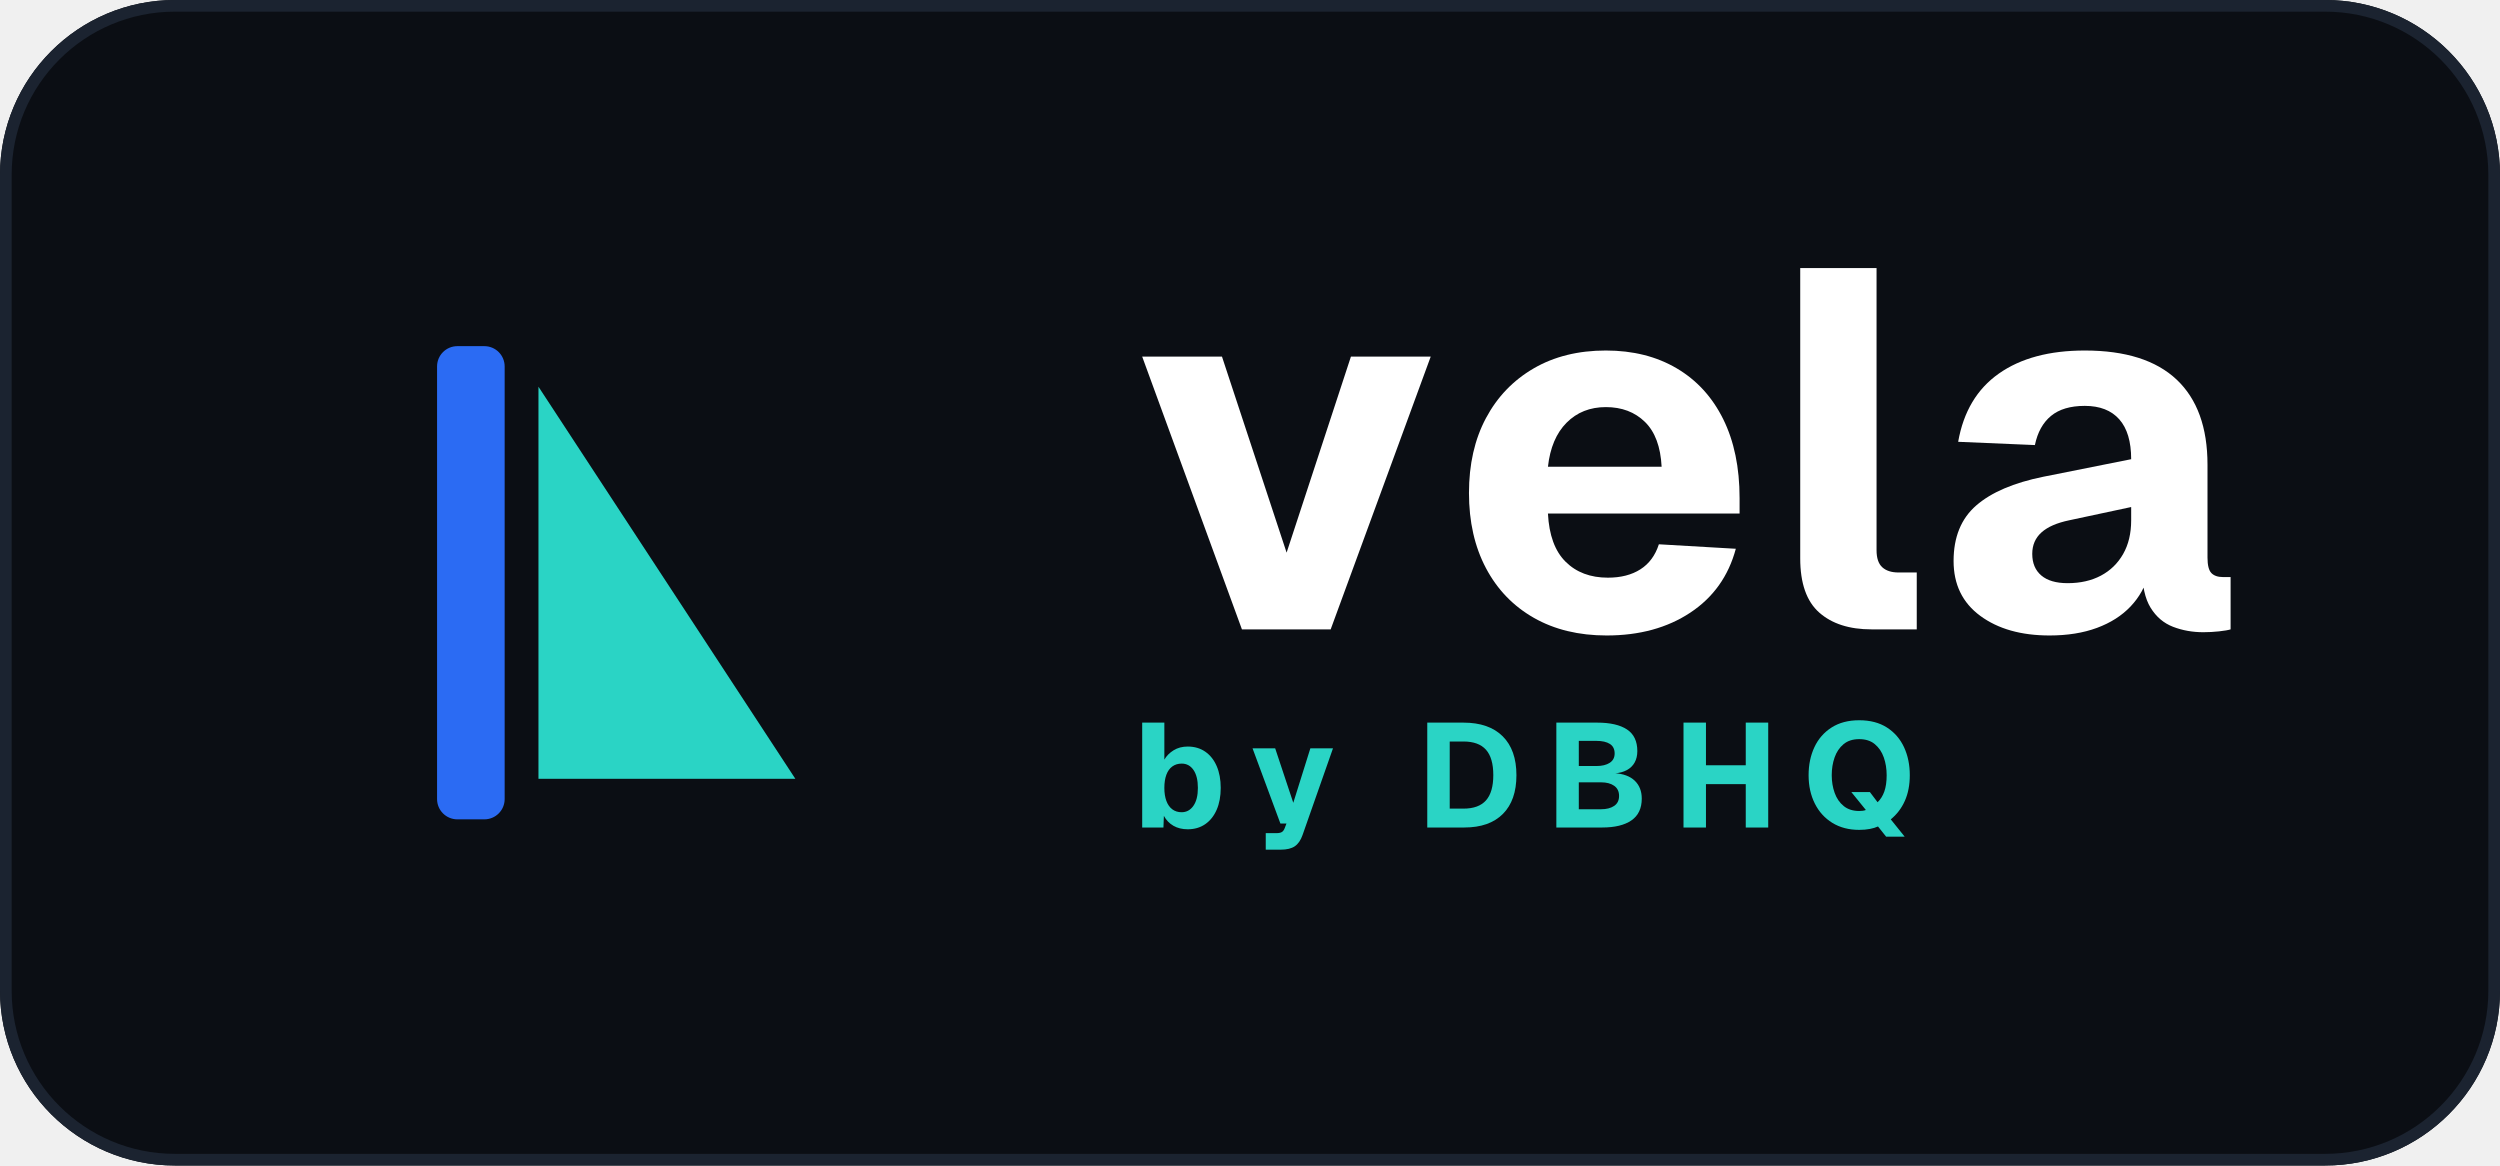
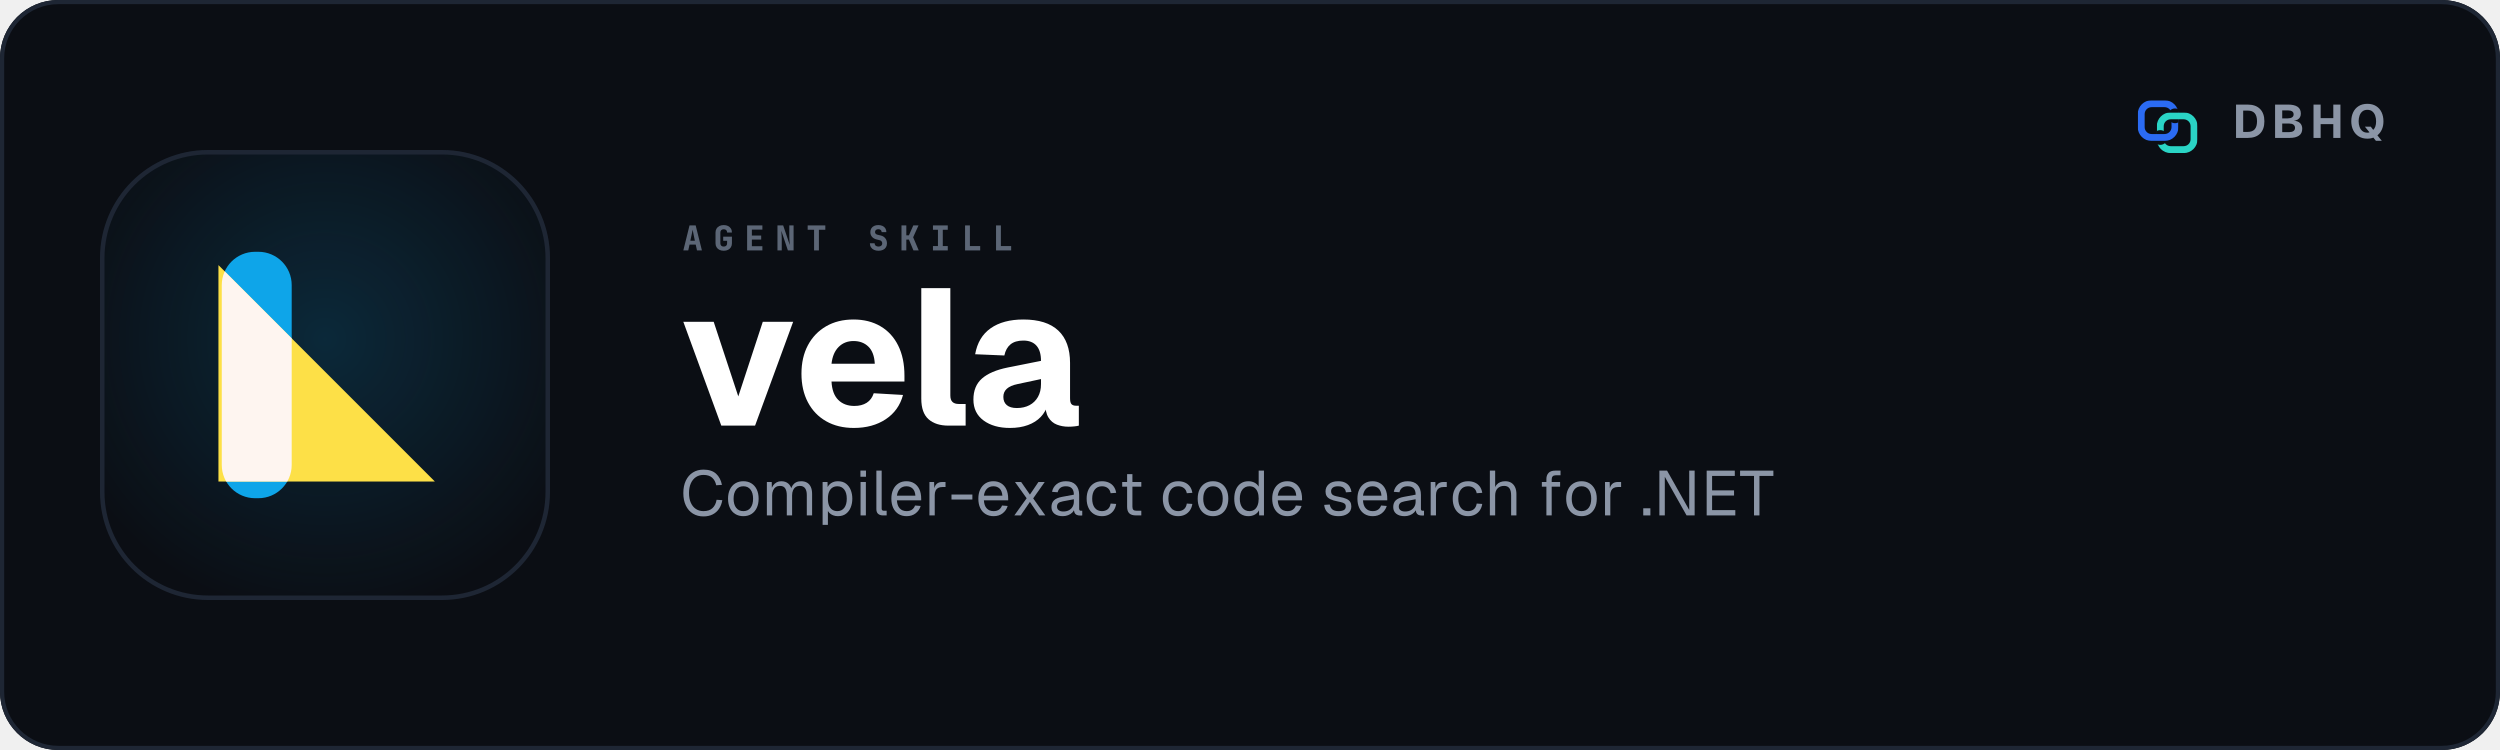
- <svg xmlns="http://www.w3.org/2000/svg" width="429" height="200" viewBox="0 0 429 200">
-   <rect width="429" height="200" rx="30" fill="#0B0E14" />
-   <rect x="1" y="1" width="427" height="198" rx="29" fill="none" stroke="#1B2330" stroke-width="2" />
-   <g transform="translate(46,42.0) scale(0.58)">
-     <rect x="50" y="30" width="20" height="140" rx="6" fill="#2B6BF3" />
-     <path d="M80,42 L80,158 L156,158 Z" fill="#2AD4C5" />
-   </g>
-   <g transform="translate(196,108)">
-     <g fill="#FFFFFF" transform="translate(-1.816,0) scale(0.08732,-0.08732)">
+ <svg xmlns="http://www.w3.org/2000/svg" viewBox="0 0 1200 360" width="1200" height="360">
+   <path d="M28,0 H1172 A28,28 0 0 1 1200,28 V332 A28,28 0 0 1 1172,360 H28 A28,28 0 0 1 0,332 V28 A28,28 0 0 1 28,0 Z" fill="#0B0E14" />
+   <path d="M28,1 H1172 A27,27 0 0 1 1199,28 V332 A27,27 0 0 1 1172,359 H28 A27,27 0 0 1 1,332 V28 A27,27 0 0 1 28,1 Z" fill="none" stroke="#1E2634" stroke-width="2" />
+   <g transform="translate(48,72.0) scale(1.08)">
+     <defs>
+       <radialGradient id="bloom-5774" cx="0.5" cy="0.42" r="0.62">
+         <stop offset="0" stop-color="#0EA5E9" stop-opacity="0.174" />
+         <stop offset="1" stop-color="#0EA5E9" stop-opacity="0" />
+       </radialGradient>
+     </defs>
+     <path d="M48,0 H152 A48,48 0 0 1 200,48 V152 A48,48 0 0 1 152,200 H48 A48,48 0 0 1 0,152 V48 A48,48 0 0 1 48,0 Z" fill="#0B0E14" />
+     <path d="M48,0 H152 A48,48 0 0 1 200,48 V152 A48,48 0 0 1 152,200 H48 A48,48 0 0 1 0,152 V48 A48,48 0 0 1 48,0 Z" fill="url(#bloom-5774)" />
+     <path d="M48,1 H152 A47,47 0 0 1 199,48 V152 A47,47 0 0 1 152,199 H48 A47,47 0 0 1 1,152 V48 A47,47 0 0 1 48,1 Z" fill="none" stroke="#1E2634" stroke-width="2" />
+     <g transform="translate(26.0,26.0) scale(0.74)">
+       <defs>
+         <clipPath id="clip-5774">
+           <path d="M58,26 H60 A20,20 0 0 1 80,46 V154 A20,20 0 0 1 60,174 H58 A20,20 0 0 1 38,154 V46 A20,20 0 0 1 58,26 Z" fill="#000" />
+         </clipPath>
+       </defs>
+       <g>
+         <path d="M58,26 H60 A20,20 0 0 1 80,46 V154 A20,20 0 0 1 60,174 H58 A20,20 0 0 1 38,154 V46 A20,20 0 0 1 58,26 Z" fill="#0EA5E9" />
+       </g>
+       <path d="M36,34 L36,164 L166,164 Z" fill="#FDE047" />
+       <g clip-path="url(#clip-5774)">
+         <path d="M36,34 L36,164 L166,164 Z" fill="#FEF5F0" />
+       </g>
+     </g>
+   </g>
+   <g transform="translate(328,120.2)">
+     <g fill="#5C6676" transform="translate(-0.473,0) scale(0.01644,-0.01644)">
+       <g transform="translate(0.00,0)">
+         <path d="M28.766 0 209.423 730H389.029L571.234 0H427.573L390.615 169.368H209.535L172.577 0ZM233.481 282.74H365.67L327.506 466.122Q319.151 508.038 311.425 546.367Q303.699 584.695 300 604.49Q296.301 584.695 289.425 546.791Q282.548 508.887 273.343 467.122Z" />
+       </g>
+       <g transform="translate(904.17,0)">
+         <path d="M304.425 -10Q232.054 -10 178.034 17.123Q124.013 44.247 94.115 93.446Q64.218 142.644 64.218 208.494V521.506Q64.218 588.356 94.115 637.054Q124.013 685.753 178.034 712.877Q232.054 740 304.425 740Q376.795 740 430.316 712.801Q483.837 685.603 513.659 637.096Q543.481 588.59 543.481 521.506H402.519Q402.519 568.218 376.656 592.799Q350.793 617.381 303.842 617.381Q256.891 617.381 231.035 592.702Q205.18 568.023 205.18 521.657V208.494Q205.18 162.697 231.035 137.583Q256.891 112.468 303.842 112.468Q350.793 112.468 376.656 137.583Q402.519 162.697 402.519 208.494V281.314H288.494V401.535H543.481V208.494Q543.481 142.442 513.659 93.42Q483.837 44.397 430.316 17.199Q376.795 -10 304.425 -10Z" />
+       </g>
+       <g transform="translate(1808.33,0)">
+         <path d="M83.013 0V730H528.494V607.23H221.276V433.891H493.494V316.519H221.276V122.77H528.494V0Z" />
+       </g>
+       <g transform="translate(2712.50,0)">
+         <path d="M64.519 0V730H231.234L425.356 155.962Q422.506 191.154 418.732 237.847Q414.958 284.539 412.609 331.834Q410.26 379.129 410.26 413.43V730H535.481V0H368.766L176.494 574.038Q179.343 543.243 182.192 500.373Q185.042 457.503 187.391 413.181Q189.74 368.858 189.74 333.557V0Z" />
+       </g>
+       <g transform="translate(3616.67,0)">
+         <path d="M229.519 0V602.984H42.26V730H557.74V602.984H370.481V0Z" />
+       </g>
+       <g transform="translate(4520.83,0)">
+         <path d="" />
+       </g>
+       <g transform="translate(5425.00,0)">
+         <path d="M302.301 -10Q226.356 -10 169.609 16.699Q112.862 43.397 81.814 92.596Q50.766 141.795 50.766 208.494H188.33Q188.33 164.481 219.261 138.475Q250.192 112.468 302.301 112.468Q353.26 112.468 382.191 137.851Q411.122 163.234 411.122 205.096Q411.122 238.054 392.293 263.76Q373.465 289.465 337.109 298.067L244.795 320.573Q161.356 340.573 112.513 397.17Q63.67 453.766 63.67 532.26Q63.67 596.205 91.793 642.753Q119.917 689.301 172.437 714.651Q224.958 740 296.151 740Q368.343 740 420.939 714.651Q473.535 689.301 502.659 642.828Q531.782 596.356 531.782 533.41H394.218Q394.218 573.218 367.862 596.224Q341.506 619.23 296.151 619.23Q251.644 619.23 226.289 596.649Q200.933 574.067 200.933 536.808Q200.933 506.151 219.46 486.569Q237.987 466.987 271.891 458.535L367.205 435.878Q451.247 416.728 500.24 354.433Q549.234 292.138 549.234 205.096Q549.234 140.247 519.186 91.548Q489.138 42.849 433.542 16.425Q377.946 -10 302.301 -10Z" />
+       </g>
+       <g transform="translate(6329.17,0)">
+         <path d="M69.067 0V730H210.029V439.782H285.753L413.779 730H566.138L409.77 383.946L572.74 0H417.929L286.151 316.615H210.029V0Z" />
+       </g>
+       <g transform="translate(7233.33,0)">
+         <path d="M83.766 0V127.016H229.368V602.984H83.766V730H516.234V602.984H370.632V127.016H516.234V0Z" />
+       </g>
+       <g transform="translate(8137.50,0)">
+         <path d="M117.26 0V730H258.221V127.016H558.494V0Z" />
+       </g>
+       <g transform="translate(9041.67,0)">
+         <path d="M117.26 0V730H258.221V127.016H558.494V0Z" />
+       </g>
+     </g>
+   </g>
+   <g transform="translate(328,204.3)">
+     <g fill="#FFFFFF" transform="translate(-1.934,0) scale(0.09296,-0.09296)">
      <g transform="translate(0.00,0)">
        <path d="M216.8 0 20.8 536H177.597L304.599 150.797L431 536H587.797L391.197 0Z" />
      </g>
-       <g transform="translate(626.18,0)">
+       <g transform="translate(593.94,0)">
        <path d="M307.399 -12Q225.199 -12 164.4 22.6Q103.6 57.2 70.2 120.3Q36.8 183.4 36.8 268Q36.8 352.6 70.2 415.2Q103.6 477.8 164 512.9Q224.399 548 305.799 548Q385.599 548 444.898 513.1Q504.198 478.2 536.398 413.2Q568.598 348.2 568.598 258V227.6H191.998Q195.198 164.2 226.698 132.899Q258.198 101.599 309.799 101.599Q348 101.599 373.7 117.999Q399.4 134.399 410 167.2L561.198 158.4Q539.598 77.8 471.798 32.9Q403.999 -12 307.399 -12ZM191.998 319.6H415.4Q412.4 378.6 382.6 407.701Q352.8 436.801 305.799 436.801Q259.198 436.801 228.698 406.201Q198.198 375.6 191.998 319.6Z" />
      </g>
-       <g transform="translate(1248.35,0)">
+       <g transform="translate(1183.88,0)">
        <path d="M205.599 0Q140.4 0 103 33Q65.601 65.999 65.601 139.598V710H215.598V155.598Q215.598 132.398 226.798 122.098Q237.998 111.798 258.797 111.798H294.598V0Z" />
      </g>
-       <g transform="translate(1578.53,0)">
+       <g transform="translate(1481.82,0)">
        <path d="M225.4 -12Q141.6 -12 89.2 26.6Q36.8 65.2 36.8 134.4Q36.8 204.8 81.3 243.5Q125.8 282.2 213.4 300L385.801 334.4Q385.801 386.4 362.4 412.801Q339 439.201 294.599 439.201Q252.199 439.201 228.298 419.501Q204.398 399.801 196.598 362.2L45.8 368.6Q61.4 457.4 125.8 502.7Q190.2 548 294.599 548Q414.598 548 475.198 490.8Q535.798 433.6 535.798 323.6V141.199Q535.798 118.399 543.498 110.599Q551.198 102.799 566.198 102.799H581.198V0Q574.198 -2.2 558.598 -3.9Q542.999 -5.6 527.599 -5.6Q495.799 -5.6 468.199 5Q440.599 15.6 423.999 42.5Q407.4 69.4 407.4 118.4L419.8 108Q410.4 72.2 384.6 45Q358.8 17.8 318.5 2.9Q278.2 -12 225.4 -12ZM260.999 90.799Q298.399 90.799 326.3 105.599Q354.2 120.399 370 148.1Q385.801 175.8 385.801 214.4V240.401L264.198 214.4Q227.598 206.8 209.498 190.5Q191.398 174.2 191.398 148.4Q191.398 120.999 209.198 105.899Q226.998 90.799 260.999 90.799Z" />
      </g>
    </g>
  </g>
-   <g transform="translate(196,142)">
-     <g fill="#2AD4C5" transform="translate(-1.663,0) scale(0.02535,-0.02535)">
-       <g transform="translate(0.00,0)">
-         <path d="M373.998 -12Q317.798 -12 276.598 11.9Q235.398 35.8 212.398 78.8L209.398 0H65.601V710H215.598V459.6Q237.398 497.4 278.198 522.7Q318.998 548 373.998 548Q442.198 548 492.298 513.4Q542.398 478.8 569.798 415.9Q597.198 353 597.198 268Q597.198 183 569.798 120.1Q542.398 57.2 492.298 22.6Q442.198 -12 373.998 -12ZM332.399 103.399Q382 103.399 412.3 146.799Q442.601 190.199 442.601 268Q442.601 346.2 412.9 389.401Q383.2 432.601 333.199 432.601Q296.199 432.601 269.599 413.301Q242.998 394.001 229.298 357.201Q215.598 320.4 215.598 268Q215.598 217 229.298 179.999Q242.998 142.999 269.399 123.199Q295.799 103.399 332.399 103.399Z" />
-       </g>
-       <g transform="translate(791.78,0)">
-         <path d="M110.2 -150V-38.202H181.399Q206.999 -38.202 219.299 -30.602Q231.599 -23.001 238.599 -4.001L250.4 26.799H209.4L20.8 536H173.998L296.599 167.197L412.2 536H565.398L359.398 -50.801Q340.798 -104 306.898 -127Q272.998 -150 212.198 -150Z" />
-       </g>
-       <g transform="translate(1535.56,0)">
-         <path d="" />
-       </g>
-       <g transform="translate(1921.33,0)">
+   <g transform="translate(328,247.4)">
+     <g fill="#8B95A6" transform="translate(-1.363,0) scale(0.03028,-0.03028)">
+       <g transform="translate(0.00,0)">
+         <path d="M364 -16Q269 -16 197.0 28.5Q125 73 85.0 156.0Q45 239 45 354Q45 469 85.0 552.5Q125 636 197.0 681.0Q269 726 364 726Q493 726 564.0 661.0Q635 596 657 484L566 478Q551 554 502.0 598.0Q453 642 364 642Q296 642 244.5 607.5Q193 573 164.0 508.5Q135 444 135 354Q135 264 164.0 200.0Q193 136 244.5 102.0Q296 68 364 68Q457 68 508.0 116.5Q559 165 572 248L663 242Q650 165 612.0 107.0Q574 49 511.5 16.5Q449 -16 364 -16Z" />
+       </g>
+       <g transform="translate(709.60,0)">
+         <path d="M287 -12Q214 -12 159.0 22.0Q104 56 74.0 118.5Q44 181 44 265Q44 350 74.0 412.0Q104 474 159.0 508.0Q214 542 287 542Q360 542 414.5 508.0Q469 474 499.0 412.0Q529 350 529 265Q529 181 499.0 118.5Q469 56 414.5 22.0Q360 -12 287 -12ZM287 68Q360 68 400.5 120.5Q441 173 441 265Q441 357 400.5 409.5Q360 462 287 462Q214 462 173.0 409.5Q132 357 132 265Q132 173 173.0 120.5Q214 68 287 68Z" />
+       </g>
+       <g transform="translate(1289.21,0)">
+         <path d="M80 0V530H157L160 396L148 400Q157 444 179.5 475.5Q202 507 235.0 524.5Q268 542 308 542Q377 542 420.5 504.0Q464 466 475 398L459 399Q467 445 488.5 476.5Q510 508 544.0 525.0Q578 542 622 542Q679 542 718.0 518.5Q757 495 777.0 450.0Q797 405 797 341V0H713V323Q713 395 685.0 431.5Q657 468 602 468Q565 468 537.5 450.0Q510 432 495.0 398.5Q480 365 480 317V0H396V317Q396 388 371.0 428.0Q346 468 287 468Q250 468 222.5 450.0Q195 432 179.5 398.0Q164 364 164 317V0Z" />
+       </g>
+       <g transform="translate(2172.81,0)">
+         <path d="M80 -150V530H158L160 416L148 422Q168 481 214.5 511.5Q261 542 322 542Q401 542 451.5 503.0Q502 464 526.5 401.0Q551 338 551 265Q551 192 526.5 129.0Q502 66 451.5 27.0Q401 -12 322 -12Q281 -12 245.5 2.0Q210 16 185.5 41.0Q161 66 152 100L164 114V-150ZM314 68Q383 68 423.0 120.0Q463 172 463 265Q463 358 423.0 410.0Q383 462 314 462Q268 462 234.5 440.0Q201 418 182.5 374.0Q164 330 164 265Q164 200 182.0 156.0Q200 112 234.0 90.0Q268 68 314 68Z" />
+       </g>
+       <g transform="translate(2774.42,0)">
+         <path d="M80 0V530H164V0ZM78 613V711H166V613Z" />
+       </g>
+       <g transform="translate(3025.02,0)">
+         <path d="M184 0Q138 0 109.0 24.0Q80 48 80 100V710H164V107Q164 91 172.5 82.5Q181 74 197 74H243V0Z" />
+       </g>
+       <g transform="translate(3298.63,0)">
+         <path d="M287 -12Q212 -12 157.5 22.0Q103 56 73.5 118.5Q44 181 44 265Q44 349 73.5 411.0Q103 473 156.5 507.5Q210 542 283 542Q352 542 405.0 509.5Q458 477 487.5 415.0Q517 353 517 264V239H132Q137 154 177.5 111.0Q218 68 287 68Q339 68 372.5 92.5Q406 117 419 157L509 150Q488 79 429.5 33.5Q371 -12 287 -12ZM132 313H425Q419 390 380.5 426.0Q342 462 283 462Q222 462 182.5 424.5Q143 387 132 313Z" />
+       </g>
+       <g transform="translate(3866.23,0)">
+         <path d="M80 0V530H154L158 396L150 399Q160 467 193.5 498.5Q227 530 283 530H335V450H284Q244 450 217.5 435.5Q191 421 177.5 392.5Q164 364 164 320V0Z" />
+       </g>
+       <g transform="translate(4251.84,0)">
+         <path d="M44 252V331H375V252Z" />
+       </g>
+       <g transform="translate(4677.44,0)">
+         <path d="M287 -12Q212 -12 157.5 22.0Q103 56 73.5 118.5Q44 181 44 265Q44 349 73.5 411.0Q103 473 156.5 507.5Q210 542 283 542Q352 542 405.0 509.5Q458 477 487.5 415.0Q517 353 517 264V239H132Q137 154 177.5 111.0Q218 68 287 68Q339 68 372.5 92.5Q406 117 419 157L509 150Q488 79 429.5 33.5Q371 -12 287 -12ZM132 313H425Q419 390 380.5 426.0Q342 462 283 462Q222 462 182.5 424.5Q143 387 132 313Z" />
+       </g>
+       <g transform="translate(5245.05,0)">
+         <path d="M47 0 242 272 57 530H155L294 330L429 530H529L346 270L538 0H440L294 214L147 0Z" />
+       </g>
+       <g transform="translate(5836.65,0)">
+         <path d="M223 -12Q141 -12 92.5 26.0Q44 64 44 132Q44 200 84.0 239.0Q124 278 211 294L399 329Q399 396 367.5 429.0Q336 462 273 462Q218 462 186.0 437.5Q154 413 142 367L53 374Q68 449 125.5 495.5Q183 542 273 542Q375 542 429.0 484.5Q483 427 483 326V107Q483 89 489.5 81.5Q496 74 511 74H532V0Q528 -1 519.0 -1.5Q510 -2 500 -2Q464 -2 441.5 9.5Q419 21 409.0 45.5Q399 70 399 110L409 108Q402 74 375.0 46.5Q348 19 308.0 3.5Q268 -12 223 -12ZM231 62Q284 62 321.5 82.5Q359 103 379.0 138.5Q399 174 399 218V256L227 224Q173 214 152.5 193.5Q132 173 132 140Q132 103 158.5 82.5Q185 62 231 62Z" />
+       </g>
+       <g transform="translate(6394.26,0)">
+         <path d="M287 -12Q213 -12 158.5 22.0Q104 56 74.0 118.5Q44 181 44 265Q44 349 74.0 411.0Q104 473 158.5 507.5Q213 542 287 542Q348 542 395.5 520.5Q443 499 473.0 458.0Q503 417 512 358L424 352Q415 405 378.0 433.5Q341 462 287 462Q214 462 173.0 409.5Q132 357 132 265Q132 173 173.0 120.5Q214 68 287 68Q341 68 378.0 98.0Q415 128 424 188L512 182Q503 123 473.0 79.5Q443 36 395.5 12.0Q348 -12 287 -12Z" />
+       </g>
+       <g transform="translate(6946.86,0)">
+         <path d="M274 0Q202 0 167.5 33.0Q133 66 133 136V654H217V138Q217 102 233.0 88.0Q249 74 282 74H358V0ZM55 456V530H358V456Z" />
+       </g>
+       <g transform="translate(7345.47,0)">
+         <path d="" />
+       </g>
+       <g transform="translate(7602.07,0)">
+         <path d="M287 -12Q213 -12 158.5 22.0Q104 56 74.0 118.5Q44 181 44 265Q44 349 74.0 411.0Q104 473 158.5 507.5Q213 542 287 542Q348 542 395.5 520.5Q443 499 473.0 458.0Q503 417 512 358L424 352Q415 405 378.0 433.5Q341 462 287 462Q214 462 173.0 409.5Q132 357 132 265Q132 173 173.0 120.5Q214 68 287 68Q341 68 378.0 98.0Q415 128 424 188L512 182Q503 123 473.0 79.5Q443 36 395.5 12.0Q348 -12 287 -12Z" />
+       </g>
+       <g transform="translate(8154.67,0)">
+         <path d="M287 -12Q214 -12 159.0 22.0Q104 56 74.0 118.5Q44 181 44 265Q44 350 74.0 412.0Q104 474 159.0 508.0Q214 542 287 542Q360 542 414.5 508.0Q469 474 499.0 412.0Q529 350 529 265Q529 181 499.0 118.5Q469 56 414.5 22.0Q360 -12 287 -12ZM287 68Q360 68 400.5 120.5Q441 173 441 265Q441 357 400.5 409.5Q360 462 287 462Q214 462 173.0 409.5Q132 357 132 265Q132 173 173.0 120.5Q214 68 287 68Z" />
+       </g>
+       <g transform="translate(8734.28,0)">
+         <path d="M268 -12Q199 -12 148.5 22.0Q98 56 71.0 118.0Q44 180 44 265Q44 350 71.0 412.0Q98 474 148.5 508.0Q199 542 268 542Q321 542 365.0 519.5Q409 497 431 456V710H515V0H439L436 80Q414 37 369.0 12.5Q324 -12 268 -12ZM285 68Q332 68 364.5 92.0Q397 116 414.0 160.5Q431 205 431 265Q431 327 414.0 371.0Q397 415 364.5 438.5Q332 462 285 462Q215 462 173.5 409.5Q132 357 132 265Q132 174 173.5 121.0Q215 68 285 68Z" />
+       </g>
+       <g transform="translate(9335.88,0)">
+         <path d="M287 -12Q212 -12 157.5 22.0Q103 56 73.5 118.5Q44 181 44 265Q44 349 73.5 411.0Q103 473 156.5 507.5Q210 542 283 542Q352 542 405.0 509.5Q458 477 487.5 415.0Q517 353 517 264V239H132Q137 154 177.5 111.0Q218 68 287 68Q339 68 372.5 92.5Q406 117 419 157L509 150Q488 79 429.5 33.5Q371 -12 287 -12ZM132 313H425Q419 390 380.5 426.0Q342 462 283 462Q222 462 182.5 424.5Q143 387 132 313Z" />
+       </g>
+       <g transform="translate(9903.49,0)">
+         <path d="" />
+       </g>
+       <g transform="translate(10160.09,0)">
+         <path d="M273 -12Q200 -12 150.5 11.0Q101 34 74.5 74.5Q48 115 44 167L132 173Q140 125 171.5 96.5Q203 68 273 68Q327 68 356.5 85.5Q386 103 386 142Q386 163 376.5 177.0Q367 191 339.0 201.5Q311 212 257 222Q183 236 141.0 257.0Q99 278 82.0 308.0Q65 338 65 380Q65 451 117.5 496.5Q170 542 266 542Q336 542 380.5 517.5Q425 493 448.0 454.0Q471 415 476 372L388 366Q386 391 373.0 413.0Q360 435 334.0 448.5Q308 462 264 462Q207 462 180.0 440.0Q153 418 153 384Q153 358 163.5 341.5Q174 325 200.5 314.5Q227 304 273 296Q351 283 395.0 263.0Q439 243 456.5 213.5Q474 184 474 142Q474 69 417.5 28.5Q361 -12 273 -12Z" />
+       </g>
+       <g transform="translate(10686.70,0)">
+         <path d="M287 -12Q212 -12 157.5 22.0Q103 56 73.5 118.5Q44 181 44 265Q44 349 73.5 411.0Q103 473 156.5 507.5Q210 542 283 542Q352 542 405.0 509.5Q458 477 487.5 415.0Q517 353 517 264V239H132Q137 154 177.5 111.0Q218 68 287 68Q339 68 372.5 92.5Q406 117 419 157L509 150Q488 79 429.5 33.5Q371 -12 287 -12ZM132 313H425Q419 390 380.5 426.0Q342 462 283 462Q222 462 182.5 424.5Q143 387 132 313Z" />
+       </g>
+       <g transform="translate(11254.30,0)">
+         <path d="M223 -12Q141 -12 92.5 26.0Q44 64 44 132Q44 200 84.0 239.0Q124 278 211 294L399 329Q399 396 367.5 429.0Q336 462 273 462Q218 462 186.0 437.5Q154 413 142 367L53 374Q68 449 125.5 495.5Q183 542 273 542Q375 542 429.0 484.5Q483 427 483 326V107Q483 89 489.5 81.5Q496 74 511 74H532V0Q528 -1 519.0 -1.5Q510 -2 500 -2Q464 -2 441.5 9.5Q419 21 409.0 45.5Q399 70 399 110L409 108Q402 74 375.0 46.5Q348 19 308.0 3.5Q268 -12 223 -12ZM231 62Q284 62 321.5 82.5Q359 103 379.0 138.5Q399 174 399 218V256L227 224Q173 214 152.5 193.5Q132 173 132 140Q132 103 158.5 82.5Q185 62 231 62Z" />
+       </g>
+       <g transform="translate(11811.91,0)">
+         <path d="M80 0V530H154L158 396L150 399Q160 467 193.5 498.5Q227 530 283 530H335V450H284Q244 450 217.5 435.5Q191 421 177.5 392.5Q164 364 164 320V0Z" />
+       </g>
+       <g transform="translate(12197.51,0)">
+         <path d="M287 -12Q213 -12 158.5 22.0Q104 56 74.0 118.5Q44 181 44 265Q44 349 74.0 411.0Q104 473 158.5 507.5Q213 542 287 542Q348 542 395.5 520.5Q443 499 473.0 458.0Q503 417 512 358L424 352Q415 405 378.0 433.5Q341 462 287 462Q214 462 173.0 409.5Q132 357 132 265Q132 173 173.0 120.5Q214 68 287 68Q341 68 378.0 98.0Q415 128 424 188L512 182Q503 123 473.0 79.5Q443 36 395.5 12.0Q348 -12 287 -12Z" />
+       </g>
+       <g transform="translate(12750.12,0)">
+         <path d="M80 0V710H164V413L154 415Q164 459 188.0 487.0Q212 515 247.0 528.5Q282 542 324 542Q381 542 420.5 516.5Q460 491 480.5 445.5Q501 400 501 341V0H417V317Q417 394 389.5 431.0Q362 468 306 468Q242 468 203.0 429.0Q164 390 164 316V0Z" />
+       </g>
+       <g transform="translate(13337.72,0)">
+         <path d="" />
+       </g>
+       <g transform="translate(13594.33,0)">
+         <path d="M132 0V578Q132 637 166.0 673.5Q200 710 272 710H356V636H278Q247 636 231.5 619.0Q216 602 216 572V0ZM60 456V530H349V456Z" />
+       </g>
+       <g transform="translate(13995.93,0)">
+         <path d="M287 -12Q214 -12 159.0 22.0Q104 56 74.0 118.5Q44 181 44 265Q44 350 74.0 412.0Q104 474 159.0 508.0Q214 542 287 542Q360 542 414.5 508.0Q469 474 499.0 412.0Q529 350 529 265Q529 181 499.0 118.5Q469 56 414.5 22.0Q360 -12 287 -12ZM287 68Q360 68 400.5 120.5Q441 173 441 265Q441 357 400.5 409.5Q360 462 287 462Q214 462 173.0 409.5Q132 357 132 265Q132 173 173.0 120.5Q214 68 287 68Z" />
+       </g>
+       <g transform="translate(14575.53,0)">
+         <path d="M80 0V530H154L158 396L150 399Q160 467 193.5 498.5Q227 530 283 530H335V450H284Q244 450 217.5 435.5Q191 421 177.5 392.5Q164 364 164 320V0Z" />
+       </g>
+       <g transform="translate(14961.14,0)">
+         <path d="" />
+       </g>
+       <g transform="translate(15217.74,0)">
+         <path d="M44 0V113H157V0Z" />
+       </g>
+       <g transform="translate(15425.35,0)">
+         <path d="M92 0V710H214L565 86V710H651V0H523L178 612V0Z" />
+       </g>
+       <g transform="translate(16174.95,0)">
+         <path d="M92 0V710H538V626H178V397H526V315H178V84H546V0Z" />
+       </g>
+       <g transform="translate(16784.56,0)">
+         <path d="M233 0V626H12V710H540V626H319V0Z" />
+       </g>
+     </g>
+   </g>
+   <g transform="translate(1019.659,40) scale(0.208)">
+     <defs>
+       <mask id="maendorse">
+         <rect width="200" height="200" fill="white" />
+         <circle cx="126" cy="88" r="17" fill="black" />
+       </mask>
+       <mask id="mbendorse">
+         <rect width="200" height="200" fill="white" />
+         <circle cx="92" cy="138" r="17" fill="black" />
+       </mask>
+     </defs>
+     <g transform="translate(-9,-13)">
+       <g mask="url(#maendorse)">
+         <rect x="48" y="60" width="78" height="78" rx="24" fill="none" stroke="#2B6BF3" stroke-width="16" />
+       </g>
+       <g mask="url(#mbendorse)">
+         <rect x="92" y="88" width="78" height="78" rx="24" fill="none" stroke="#2AD4C5" stroke-width="16" />
+       </g>
+     </g>
+   </g>
+   <g transform="translate(1073.3,66.2)">
+     <g fill="#8B95A6" transform="translate(-1.668,0) scale(0.02254,-0.02254)">
+       <g transform="translate(0.00,0)">
        <path d="M74.001 0V710H318.6Q491.599 710 584.599 617.5Q677.599 525 677.599 354Q677.599 184 586.099 92.0Q494.599 0 324.6 0ZM225.998 127.798H318.6Q422.001 127.798 471.501 183.599Q521.002 239.399 521.002 354.6Q521.002 470.601 471.501 526.401Q422.001 582.202 318.6 582.202H225.998Z" />
      </g>
-       <g transform="translate(2795.11,0)">
+       <g transform="translate(831.38,0)">
        <path d="M74.001 0V710H350.399Q482.399 710 552.299 663.7Q622.199 617.4 622.199 517.2Q622.199 473 604.299 440.4Q586.398 407.8 551.798 388.9Q517.198 370 467.998 366.4L467.598 367.6Q557.398 362.2 604.798 316.7Q652.199 271.2 652.199 195.6Q652.199 96.8 582.599 48.4Q512.999 0 384.4 0ZM225.998 123.598H376.6Q431.601 123.598 465.101 146.099Q498.601 168.599 498.601 213.799Q498.601 259 465.401 282.4Q432.201 305.801 376.6 305.801H225.998ZM225.998 416.199H345.6Q402 416.199 435.301 437.9Q468.601 459.6 468.601 501.201Q468.601 545.201 436.201 565.801Q403.801 586.402 345.6 586.402H225.998Z" />
      </g>
-       <g transform="translate(3655.89,0)">
+       <g transform="translate(1649.75,0)">
        <path d="M74.001 0V710H225.998V373.4L158.599 421.199H562.801L495.402 373.4V710H647.399V0H495.402V340.6L562.801 293.401H158.599L225.998 340.6V0Z" />
      </g>
-       <g transform="translate(4534.67,0)">
+       <g transform="translate(2486.12,0)">
        <path d="M566.599 -61.8 511.799 7Q488.999 -3.6 456.399 -9.8Q423.799 -16 384.599 -16Q279.599 -16 202.7 31.4Q125.8 78.8 83.9 162.5Q42 246.2 42 354Q42 459.8 81.3 543.8Q120.6 627.8 197.4 676.9Q274.2 726 384.599 726Q495.799 726 572.299 676.9Q648.799 627.8 687.898 543.8Q726.998 459.8 726.998 354Q726.998 255.4 693.498 180.3Q659.998 105.199 598.198 55.199L692.198 -61.8ZM384.599 111.798Q398.2 111.798 409.2 113.398Q420.2 114.998 429.6 118.598L331.4 239.799H456.999L509 170.997Q538.8 199.198 554.601 243.699Q570.401 288.199 570.401 354Q570.401 419.201 550.901 474.601Q531.401 530.001 490.4 564.102Q449.4 598.202 384.599 598.202Q319.799 598.202 278.698 564.102Q237.598 530.001 218.098 474.601Q198.597 419.201 198.597 354Q198.597 289.799 218.398 234.399Q238.198 178.999 279.498 145.398Q320.799 111.798 384.599 111.798Z" />
      </g>
    </g>
  </g>
</svg>
